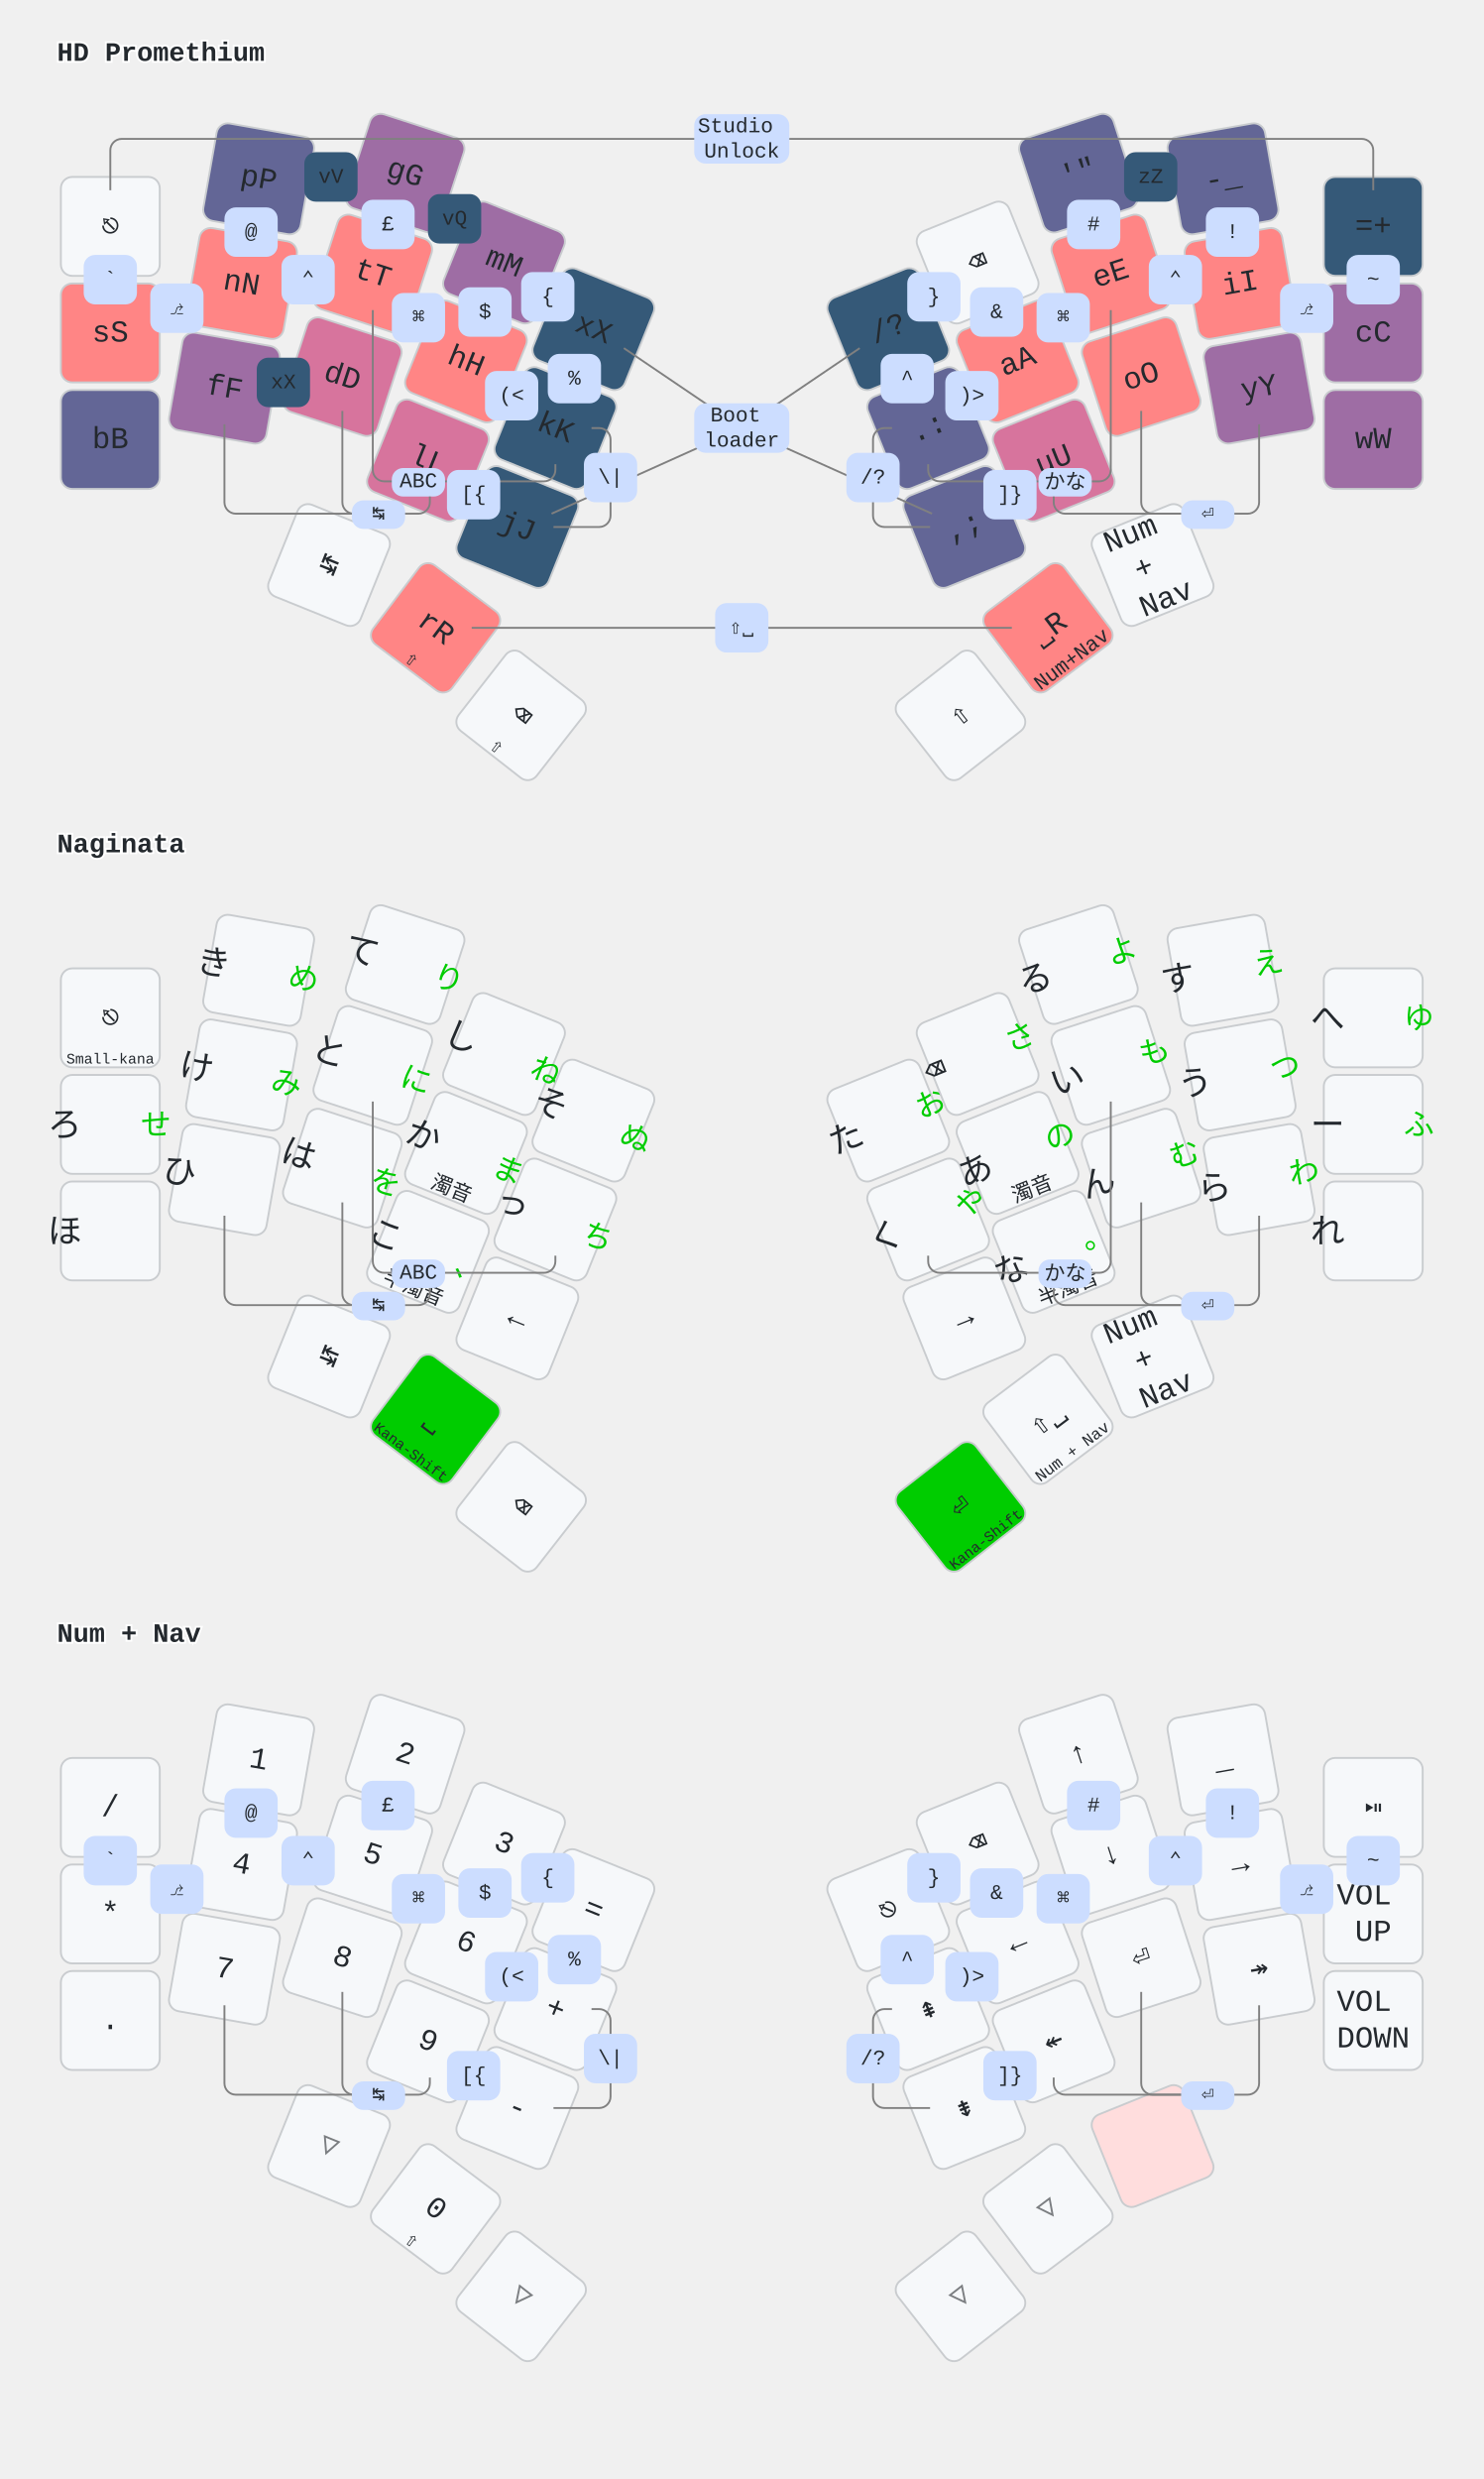
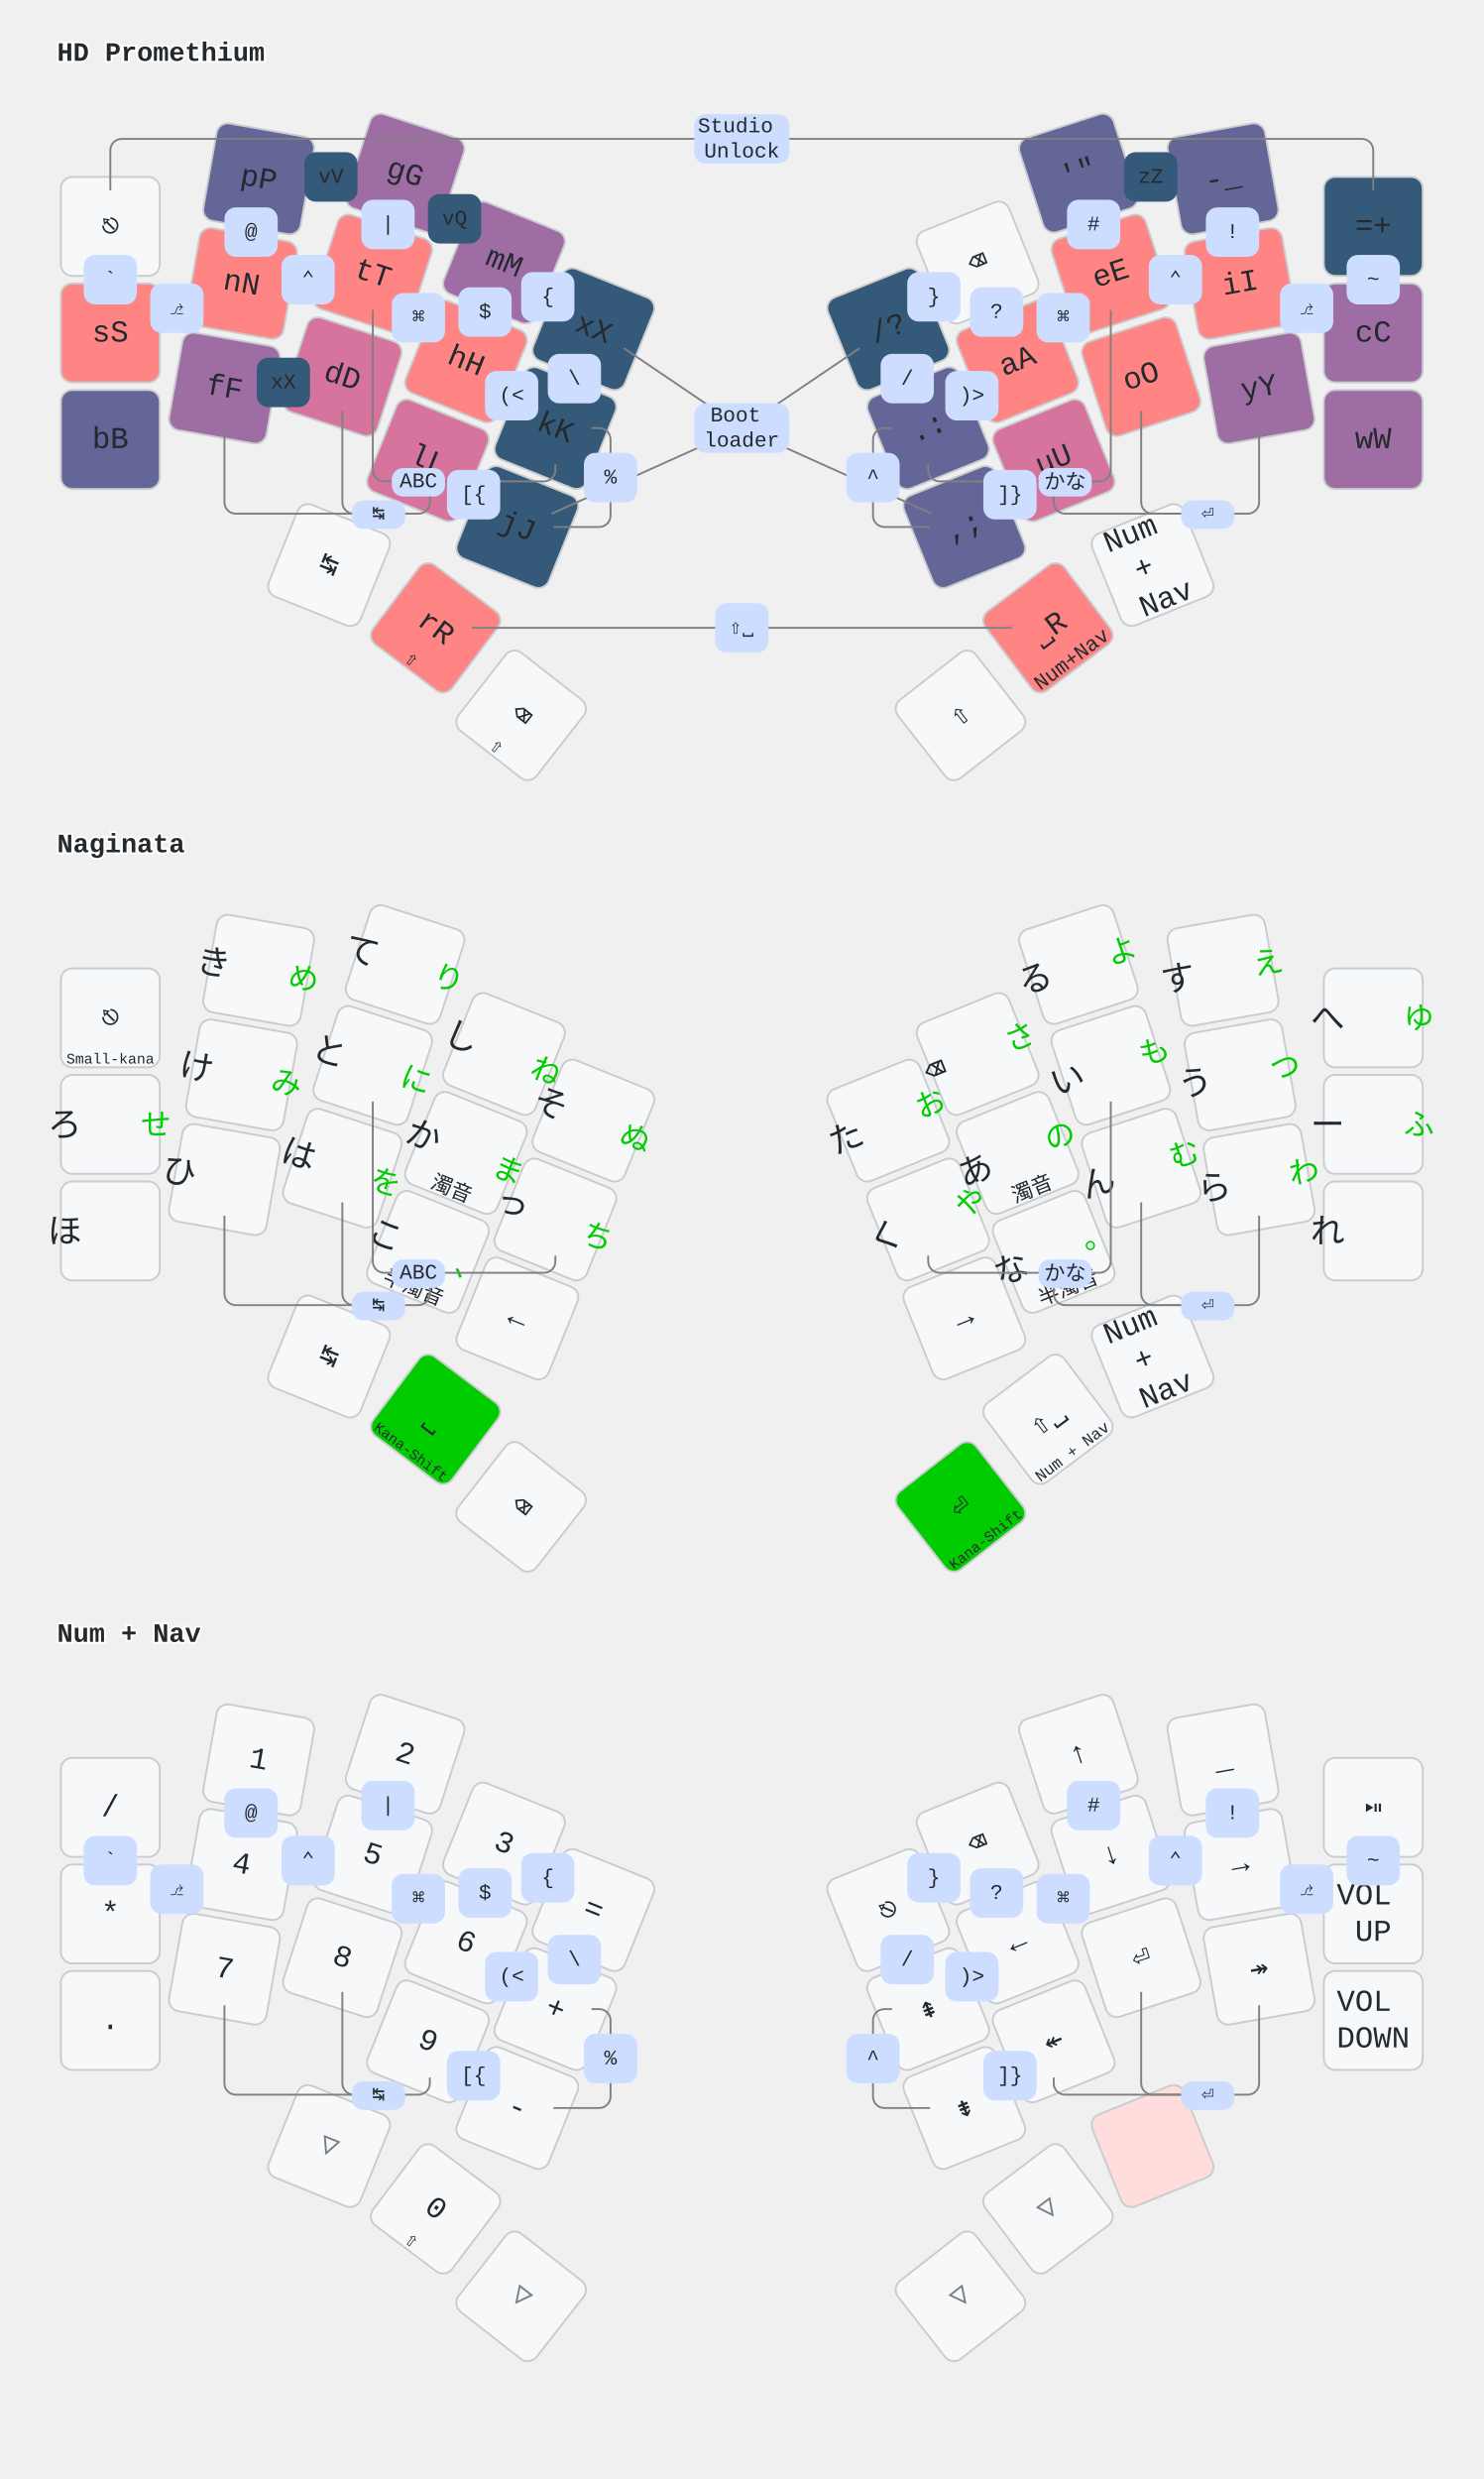
<svg xmlns="http://www.w3.org/2000/svg" width="780" height="1303" viewBox="0 0 780 1303" class="keymap">
  <style>/* inherit to force styles through use tags*/
svg path {
    fill: inherit;
}
/* font and background color specifications */
svg.keymap {
    font-family: SFMono-Regular,Consolas,Liberation Mono,Menlo,monospace;
    font-size: 14px;
    font-kerning: normal;
    text-rendering: optimizeLegibility;
    fill: #24292e;
}

/* default key styling */
rect.key {
    fill: #f6f8fa;
    stroke: #c9cccf;
    stroke-width: 1;
}

/* color accent for combo boxes */
rect.combo {
    fill: #cdf;
}

/* color accent for held keys */
rect.held, rect.combo.held {
    fill: #fdd;
}

/* color accent for ghost (optional) keys */
rect.ghost, rect.combo.ghost {
    stroke-dasharray: 4, 4;
    stroke-width: 2;
}

text {
    text-anchor: middle;
    dominant-baseline: middle;
}

/* styling for layer labels */
text.label {
    font-weight: bold;
    text-anchor: start;
    stroke: white;
    stroke-width: 2;
    paint-order: stroke;
}

text.tap {
    font-size: 16px;
}

/* styling for combo tap, and key hold/shifted label text */
text.combo, text.hold, text.shifted {
    font-size: 11px;
}

text.hold {
    text-anchor: middle;
    dominant-baseline: auto;
}

text.shifted {
    text-anchor: middle;
    dominant-baseline: hanging;
}

/* styling for hold/shifted label text in combo box */
text.combo.hold, text.combo.shifted {
    font-size: 8px;
}

/* lighter symbol for transparent keys */
text.trans {
    fill: #7b7e81;
}

/* styling for combo dendrons */
path.combo {
    stroke-width: 1;
    stroke: gray;
    fill: none;
}

/* Start Tabler Icons Cleanup */
/* cannot use height/width with glyphs */
.icon-tabler &gt; path {
    fill: inherit;
    stroke: inherit;
}
/* hide tabler's default box */
.icon-tabler &gt; path[stroke="none"][fill="none"] {
    visibility: collapse;
}

rect.low {
    fill: #355978;
}
rect.medium-low {
    fill: #636696;
}
rect.medium {
    fill: #9E6DA4;
}
rect.medium-high {
    fill: #D7749D;
}
rect.high {
    fill: #FF8585;
}

/* green styling for Naginata kana-shift */
rect.kshift {
    fill: #00CC00;
}
text.left {
    font-size: 18px;
    translate: 16px 7px;
}
text.right {
    fill: #00CC00;
    font-size: 16px;
    translate: -16px -10px;
}
</style>
  <g transform="translate(30, 0)" class="layer-HD Promethium">
    <text x="0" y="28" class="label" id="HD-Promethium">HD Promethium</text>
    <g transform="translate(0, 56)">
      <g transform="translate(28, 63)" class="key keypos-0">
        <rect rx="6" ry="6" x="-26" y="-26" width="52" height="52" class="key" />
        <text x="0" y="0" class="key tap">⎋</text>
      </g>
      <g transform="translate(106, 38) rotate(10.0)" class="key medium-low keypos-1">
        <rect rx="6" ry="6" x="-26" y="-26" width="52" height="52" class="key medium-low" />
        <text x="0" y="0" class="key medium-low tap">pP</text>
      </g>
      <g transform="translate(183, 35) rotate(18.0)" class="key medium keypos-2">
        <rect rx="6" ry="6" x="-26" y="-26" width="52" height="52" class="key medium" />
        <text x="0" y="0" class="key medium tap">gG</text>
      </g>
      <g transform="translate(235, 82) rotate(22.0)" class="key medium keypos-3">
        <rect rx="6" ry="6" x="-26" y="-26" width="52" height="52" class="key medium" />
        <text x="0" y="0" class="key medium tap">mM</text>
      </g>
      <g transform="translate(282, 117) rotate(22.0)" class="key low keypos-4">
        <rect rx="6" ry="6" x="-26" y="-26" width="52" height="52" class="key low" />
        <text x="0" y="0" class="key low tap">xX</text>
      </g>
      <g transform="translate(437, 117) rotate(-22.0)" class="key low keypos-5">
        <rect rx="6" ry="6" x="-26" y="-26" width="52" height="52" class="key low" />
        <text x="0" y="0" class="key low tap">/?</text>
      </g>
      <g transform="translate(484, 82) rotate(-22.0)" class="key keypos-6">
        <rect rx="6" ry="6" x="-26" y="-26" width="52" height="52" class="key" />
        <text x="0" y="0" class="key tap">⌫</text>
      </g>
      <g transform="translate(537, 35) rotate(-18.0)" class="key medium-low keypos-7">
        <rect rx="6" ry="6" x="-26" y="-26" width="52" height="52" class="key medium-low" />
        <text x="0" y="0" class="key medium-low tap">'"</text>
      </g>
      <g transform="translate(613, 38) rotate(-10.0)" class="key medium-low keypos-8">
        <rect rx="6" ry="6" x="-26" y="-26" width="52" height="52" class="key medium-low" />
        <text x="0" y="0" class="key medium-low tap">-_</text>
      </g>
      <g transform="translate(692, 63)" class="key low keypos-9">
        <rect rx="6" ry="6" x="-26" y="-26" width="52" height="52" class="key low" />
        <text x="0" y="0" class="key low tap">=+</text>
      </g>
      <g transform="translate(28, 119)" class="key high keypos-10">
        <rect rx="6" ry="6" x="-26" y="-26" width="52" height="52" class="key high" />
        <text x="0" y="0" class="key high tap">sS</text>
      </g>
      <g transform="translate(97, 93) rotate(10.0)" class="key high keypos-11">
        <rect rx="6" ry="6" x="-26" y="-26" width="52" height="52" class="key high" />
        <text x="0" y="0" class="key high tap">nN</text>
      </g>
      <g transform="translate(166, 88) rotate(18.0)" class="key high keypos-12">
        <rect rx="6" ry="6" x="-26" y="-26" width="52" height="52" class="key high" />
        <text x="0" y="0" class="key high tap">tT</text>
      </g>
      <g transform="translate(215, 134) rotate(22.0)" class="key high keypos-13">
        <rect rx="6" ry="6" x="-26" y="-26" width="52" height="52" class="key high" />
        <text x="0" y="0" class="key high tap">hH</text>
      </g>
      <g transform="translate(262, 169) rotate(22.0)" class="key low keypos-14">
        <rect rx="6" ry="6" x="-26" y="-26" width="52" height="52" class="key low" />
        <text x="0" y="0" class="key low tap">kK</text>
      </g>
      <g transform="translate(458, 169) rotate(-22.0)" class="key medium-low keypos-15">
        <rect rx="6" ry="6" x="-26" y="-26" width="52" height="52" class="key medium-low" />
        <text x="0" y="0" class="key medium-low tap">.:</text>
      </g>
      <g transform="translate(505, 134) rotate(-22.0)" class="key high keypos-16">
        <rect rx="6" ry="6" x="-26" y="-26" width="52" height="52" class="key high" />
        <text x="0" y="0" class="key high tap">aA</text>
      </g>
      <g transform="translate(554, 88) rotate(-18.0)" class="key high keypos-17">
        <rect rx="6" ry="6" x="-26" y="-26" width="52" height="52" class="key high" />
        <text x="0" y="0" class="key high tap">eE</text>
      </g>
      <g transform="translate(622, 93) rotate(-10.0)" class="key high keypos-18">
        <rect rx="6" ry="6" x="-26" y="-26" width="52" height="52" class="key high" />
        <text x="0" y="0" class="key high tap">iI</text>
      </g>
      <g transform="translate(692, 119)" class="key medium keypos-19">
        <rect rx="6" ry="6" x="-26" y="-26" width="52" height="52" class="key medium" />
        <text x="0" y="0" class="key medium tap">cC</text>
      </g>
      <g transform="translate(28, 175)" class="key medium-low keypos-20">
        <rect rx="6" ry="6" x="-26" y="-26" width="52" height="52" class="key medium-low" />
        <text x="0" y="0" class="key medium-low tap">bB</text>
      </g>
      <g transform="translate(88, 148) rotate(10.0)" class="key medium keypos-21">
        <rect rx="6" ry="6" x="-26" y="-26" width="52" height="52" class="key medium" />
        <text x="0" y="0" class="key medium tap">fF</text>
      </g>
      <g transform="translate(150, 142) rotate(18.0)" class="key medium-high keypos-22">
        <rect rx="6" ry="6" x="-26" y="-26" width="52" height="52" class="key medium-high" />
        <text x="0" y="0" class="key medium-high tap">dD</text>
      </g>
      <g transform="translate(195, 186) rotate(22.0)" class="key medium-high keypos-23">
        <rect rx="6" ry="6" x="-26" y="-26" width="52" height="52" class="key medium-high" />
        <text x="0" y="0" class="key medium-high tap">lL</text>
      </g>
      <g transform="translate(242, 221) rotate(22.0)" class="key low keypos-24">
        <rect rx="6" ry="6" x="-26" y="-26" width="52" height="52" class="key low" />
        <text x="0" y="0" class="key low tap">jJ</text>
      </g>
      <g transform="translate(477, 221) rotate(-22.0)" class="key medium-low keypos-25">
        <rect rx="6" ry="6" x="-26" y="-26" width="52" height="52" class="key medium-low" />
        <text x="0" y="0" class="key medium-low tap">,;</text>
      </g>
      <g transform="translate(524, 186) rotate(-22.0)" class="key medium-high keypos-26">
        <rect rx="6" ry="6" x="-26" y="-26" width="52" height="52" class="key medium-high" />
        <text x="0" y="0" class="key medium-high tap">uU</text>
      </g>
      <g transform="translate(570, 142) rotate(-18.0)" class="key high keypos-27">
        <rect rx="6" ry="6" x="-26" y="-26" width="52" height="52" class="key high" />
        <text x="0" y="0" class="key high tap">oO</text>
      </g>
      <g transform="translate(632, 148) rotate(-10.0)" class="key medium keypos-28">
        <rect rx="6" ry="6" x="-26" y="-26" width="52" height="52" class="key medium" />
        <text x="0" y="0" class="key medium tap">yY</text>
      </g>
      <g transform="translate(692, 175)" class="key medium keypos-29">
        <rect rx="6" ry="6" x="-26" y="-26" width="52" height="52" class="key medium" />
        <text x="0" y="0" class="key medium tap">wW</text>
      </g>
      <g transform="translate(143, 241) rotate(22.0)" class="key keypos-30">
        <rect rx="6" ry="6" x="-26" y="-26" width="52" height="52" class="key" />
        <text x="0" y="0" class="key tap">↹</text>
      </g>
      <g transform="translate(199, 274) rotate(37.0)" class="key high keypos-31">
        <rect rx="6" ry="6" x="-26" y="-26" width="52" height="52" class="key high" />
        <text x="0" y="0" class="key high tap">rR</text>
        <text x="0" y="24" class="key high hold">⇧</text>
      </g>
      <g transform="translate(244, 320) rotate(38.0)" class="key keypos-32">
        <rect rx="6" ry="6" x="-26" y="-26" width="52" height="52" class="key" />
        <text x="0" y="0" class="key tap">⌫</text>
        <text x="0" y="24" class="key hold">⇧</text>
      </g>
      <g transform="translate(475, 320) rotate(-38.0)" class="key keypos-33">
        <rect rx="6" ry="6" x="-26" y="-26" width="52" height="52" class="key" />
        <text x="0" y="0" class="key tap">⇧</text>
      </g>
      <g transform="translate(521, 274) rotate(-37.0)" class="key high keypos-34">
        <rect rx="6" ry="6" x="-26" y="-26" width="52" height="52" class="key high" />
        <text x="0" y="0" class="key high tap">⎵R</text>
        <text x="0" y="24" class="key high hold">Num+Nav</text>
      </g>
      <g transform="translate(576, 241) rotate(-22.0)" class="key keypos-35">
        <rect rx="6" ry="6" x="-26" y="-26" width="52" height="52" class="key" />
        <a href="#Num--Nav">
          <text x="0" y="0" class="key tap layer-activator">
            <tspan x="0" dy="-1.2em">Num</tspan>
            <tspan x="0" dy="1.2em">+</tspan>
            <tspan x="0" dy="1.2em">Nav</tspan>
          </text>
        </a>
      </g>
      <g class="combo combopos-0">
        <path d="M360,17 h-326 a6.0,6.0 0 0 0 -6.0,6.0 v21" class="combo" />
        <path d="M360,17 h326 a6.0,6.0 0 0 1 6.0,6.0 v21" class="combo" />
        <rect rx="6" ry="6" x="335" y="4" width="50" height="26" class="combo" />
        <text x="360" y="17" class="combo tap">
          <tspan x="360" dy="-0.6em">Studio</tspan>
          <tspan x="360" dy="1.2em">Unlock</tspan>
        </text>
      </g>
      <g class="combo combopos-1">
        <path d="M360,169 l-62,-42" class="combo" />
        <path d="M360,169 l62,-42" class="combo" />
        <path d="M360,169 l-100,45" class="combo" />
        <path d="M360,169 l100,45" class="combo" />
        <rect rx="6" ry="6" x="335" y="156" width="50" height="26" class="combo" />
        <text x="360" y="169" class="combo tap">
          <tspan x="360" dy="-0.6em">Boot</tspan>
          <tspan x="360" dy="1.2em">loader</tspan>
        </text>
      </g>
      <g class="combo combopos-2">
        <path d="M530,197 h-66 a6.0,6.0 0 0 1 -6.0,-6.0 v-3" class="combo" />
        <path d="M530,197 h18 a6.0,6.0 0 0 0 6.0,-6.0 v-84" class="combo" />
        <rect rx="6" ry="6" x="516" y="190" width="28" height="15" class="combo" />
        <text x="530" y="197" class="combo tap">かな</text>
      </g>
      <g class="combo combopos-3">
        <path d="M190,197 h66 a6.0,6.0 0 0 0 6.0,-6.0 v-3" class="combo" />
        <path d="M190,197 h-18 a6.0,6.0 0 0 1 -6.0,-6.0 v-84" class="combo" />
        <rect rx="6" ry="6" x="176" y="190" width="28" height="15" class="combo" />
        <text x="190" y="197" class="combo tap">ABC</text>
      </g>
      <g class="combo combopos-4">
        <path d="M169,214 h21 a6.0,6.0 0 0 0 6.0,-6.0 v-3" class="combo" />
        <path d="M169,214 h-13 a6.0,6.0 0 0 1 -6.0,-6.0 v-48" class="combo" />
        <path d="M169,214 h-75 a6.0,6.0 0 0 1 -6.0,-6.0 v-41" class="combo" />
        <rect rx="6" ry="6" x="155" y="207" width="28" height="15" class="combo" />
        <text x="169" y="214" class="combo tap">↹</text>
      </g>
      <g class="combo combopos-5">
        <path d="M605,214 h-75 a6.0,6.0 0 0 1 -6.0,-6.0 v-3" class="combo" />
        <path d="M605,214 h-29 a6.0,6.0 0 0 1 -6.0,-6.0 v-48" class="combo" />
        <path d="M605,214 h21 a6.0,6.0 0 0 0 6.0,-6.0 v-41" class="combo" />
        <rect rx="6" ry="6" x="591" y="207" width="28" height="15" class="combo" />
        <text x="605" y="214" class="combo tap">⏎</text>
      </g>
      <g class="combo combopos-6">
        <rect rx="6" ry="6" x="49" y="93" width="28" height="26" class="combo" />
        <text x="63" y="106" class="combo tap">⎇</text>
      </g>
      <g class="combo combopos-7">
        <rect rx="6" ry="6" x="118" y="78" width="28" height="26" class="combo" />
        <text x="132" y="91" class="combo tap">⌃</text>
      </g>
      <g class="combo combopos-8">
        <rect rx="6" ry="6" x="176" y="98" width="28" height="26" class="combo" />
        <text x="190" y="111" class="combo tap">⌘</text>
      </g>
      <g class="combo combopos-9">
        <rect rx="6" ry="6" x="643" y="93" width="28" height="26" class="combo" />
        <text x="657" y="106" class="combo tap">⎇</text>
      </g>
      <g class="combo combopos-10">
        <rect rx="6" ry="6" x="574" y="78" width="28" height="26" class="combo" />
        <text x="588" y="91" class="combo tap">⌃</text>
      </g>
      <g class="combo combopos-11">
        <rect rx="6" ry="6" x="515" y="98" width="28" height="26" class="combo" />
        <text x="529" y="111" class="combo tap">⌘</text>
      </g>
      <g class="combo low combopos-12">
        <rect rx="6" ry="6" x="195" y="46" width="28" height="26" class="combo low" />
        <text x="209" y="59" class="combo low tap">vQ</text>
      </g>
      <g class="combo low combopos-13">
        <rect rx="6" ry="6" x="561" y="24" width="28" height="26" class="combo low" />
        <text x="575" y="37" class="combo low tap">zZ</text>
      </g>
      <g class="combo low combopos-14">
        <rect rx="6" ry="6" x="130" y="24" width="28" height="26" class="combo low" />
        <text x="144" y="37" class="combo low tap">vV</text>
      </g>
      <g class="combo low combopos-15">
        <rect rx="6" ry="6" x="105" y="132" width="28" height="26" class="combo low" />
        <text x="119" y="145" class="combo low tap">xX</text>
      </g>
      <g class="combo combopos-16">
        <path d="M360,274 l-142,0" class="combo" />
        <path d="M360,274 l142,0" class="combo" />
        <rect rx="6" ry="6" x="346" y="261" width="28" height="26" class="combo" />
        <text x="360" y="274" class="combo tap">⇧⎵</text>
      </g>
      <g class="combo combopos-17">
        <rect rx="6" ry="6" x="14" y="78" width="28" height="26" class="combo" />
        <text x="28" y="91" class="combo tap">`</text>
      </g>
      <g class="combo combopos-18">
        <rect rx="6" ry="6" x="88" y="53" width="28" height="26" class="combo" />
        <text x="102" y="66" class="combo tap">@</text>
      </g>
      <g class="combo combopos-19">
        <rect rx="6" ry="6" x="160" y="49" width="28" height="26" class="combo" />
-         <text x="174" y="62" class="combo tap">£</text>
+         <text x="174" y="62" class="combo tap">|</text>
      </g>
      <g class="combo combopos-20">
        <rect rx="6" ry="6" x="211" y="95" width="28" height="26" class="combo" />
        <text x="225" y="108" class="combo tap">$</text>
      </g>
      <g class="combo combopos-21">
        <rect rx="6" ry="6" x="258" y="130" width="28" height="26" class="combo" />
-         <text x="272" y="143" class="combo tap">%</text>
+         <text x="272" y="143" class="combo tap">\</text>
      </g>
      <g class="combo combopos-22">
        <path d="M291,195 v-20 a6.0,6.0 0 0 0 -6.0,-6.0 h-4" class="combo" />
        <path d="M291,195 v20 a6.0,6.0 0 0 1 -6.0,6.0 h-24" class="combo" />
        <rect rx="6" ry="6" x="277" y="182" width="28" height="26" class="combo" />
-         <text x="291" y="195" class="combo tap">\|</text>
+         <text x="291" y="195" class="combo tap">%</text>
      </g>
      <g class="combo combopos-23">
        <path d="M429,195 v-20 a6.0,6.0 0 0 1 6.0,-6.0 h4" class="combo" />
        <path d="M429,195 v20 a6.0,6.0 0 0 0 6.0,6.0 h24" class="combo" />
        <rect rx="6" ry="6" x="415" y="182" width="28" height="26" class="combo" />
-         <text x="429" y="195" class="combo tap">/?</text>
+         <text x="429" y="195" class="combo tap">^</text>
      </g>
      <g class="combo combopos-24">
        <rect rx="6" ry="6" x="433" y="130" width="28" height="26" class="combo" />
-         <text x="447" y="143" class="combo tap">^</text>
+         <text x="447" y="143" class="combo tap">/</text>
      </g>
      <g class="combo combopos-25">
        <rect rx="6" ry="6" x="480" y="95" width="28" height="26" class="combo" />
-         <text x="494" y="108" class="combo tap">&amp;</text>
+         <text x="494" y="108" class="combo tap">?</text>
      </g>
      <g class="combo combopos-26">
        <rect rx="6" ry="6" x="531" y="49" width="28" height="26" class="combo" />
        <text x="545" y="62" class="combo tap">#</text>
      </g>
      <g class="combo combopos-27">
        <rect rx="6" ry="6" x="604" y="53" width="28" height="26" class="combo" />
        <text x="618" y="66" class="combo tap">!</text>
      </g>
      <g class="combo combopos-28">
        <rect rx="6" ry="6" x="678" y="78" width="28" height="26" class="combo" />
        <text x="692" y="91" class="combo tap">~</text>
      </g>
      <g class="combo combopos-29">
        <rect rx="6" ry="6" x="244" y="87" width="28" height="26" class="combo" />
        <text x="258" y="100" class="combo tap">{</text>
      </g>
      <g class="combo combopos-30">
        <rect rx="6" ry="6" x="447" y="87" width="28" height="26" class="combo" />
        <text x="461" y="100" class="combo tap">}</text>
      </g>
      <g class="combo combopos-31">
        <rect rx="6" ry="6" x="225" y="139" width="28" height="26" class="combo" />
        <text x="239" y="152" class="combo tap">(&lt;</text>
      </g>
      <g class="combo combopos-32">
        <rect rx="6" ry="6" x="467" y="139" width="28" height="26" class="combo" />
        <text x="481" y="152" class="combo tap">)&gt;</text>
      </g>
      <g class="combo combopos-33">
        <rect rx="6" ry="6" x="205" y="191" width="28" height="26" class="combo" />
        <text x="219" y="204" class="combo tap">[{</text>
      </g>
      <g class="combo combopos-34">
        <rect rx="6" ry="6" x="487" y="191" width="28" height="26" class="combo" />
        <text x="501" y="204" class="combo tap">]}</text>
      </g>
    </g>
  </g>
  <g transform="translate(30, 416)" class="layer-Naginata">
    <text x="0" y="28" class="label" id="Naginata">Naginata</text>
    <g transform="translate(0, 56)">
      <g transform="translate(28, 63)" class="key keypos-0">
        <rect rx="6" ry="6" x="-26" y="-26" width="52" height="52" class="key" />
        <text x="0" y="0" class="key tap">⎋</text>
        <text x="0" y="24" class="key hold">
          <tspan style="font-size: 70%">Small-kana</tspan>
        </text>
      </g>
      <g transform="translate(106, 38) rotate(10.0)" class="key keypos-1">
        <rect rx="6" ry="6" x="-26" y="-26" width="52" height="52" class="key" />
        <text x="-24" y="0" class="key left">き</text>
        <text x="24" y="0" class="key right">め</text>
      </g>
      <g transform="translate(183, 35) rotate(18.0)" class="key keypos-2">
        <rect rx="6" ry="6" x="-26" y="-26" width="52" height="52" class="key" />
        <text x="-24" y="0" class="key left">て</text>
        <text x="24" y="0" class="key right">り</text>
      </g>
      <g transform="translate(235, 82) rotate(22.0)" class="key keypos-3">
        <rect rx="6" ry="6" x="-26" y="-26" width="52" height="52" class="key" />
        <text x="-24" y="0" class="key left">し</text>
        <text x="24" y="0" class="key right">ね</text>
      </g>
      <g transform="translate(282, 117) rotate(22.0)" class="key keypos-4">
        <rect rx="6" ry="6" x="-26" y="-26" width="52" height="52" class="key" />
        <text x="-24" y="0" class="key left">そ</text>
        <text x="24" y="0" class="key right">ぬ</text>
      </g>
      <g transform="translate(437, 117) rotate(-22.0)" class="key keypos-5">
        <rect rx="6" ry="6" x="-26" y="-26" width="52" height="52" class="key" />
        <text x="-24" y="0" class="key left">た</text>
        <text x="24" y="0" class="key right">お</text>
      </g>
      <g transform="translate(484, 82) rotate(-22.0)" class="key keypos-6">
        <rect rx="6" ry="6" x="-26" y="-26" width="52" height="52" class="key" />
        <text x="-24" y="0" class="key left">⌫</text>
        <text x="24" y="0" class="key right">さ</text>
      </g>
      <g transform="translate(537, 35) rotate(-18.0)" class="key keypos-7">
        <rect rx="6" ry="6" x="-26" y="-26" width="52" height="52" class="key" />
        <text x="-24" y="0" class="key left">る</text>
        <text x="24" y="0" class="key right">よ</text>
      </g>
      <g transform="translate(613, 38) rotate(-10.0)" class="key keypos-8">
        <rect rx="6" ry="6" x="-26" y="-26" width="52" height="52" class="key" />
        <text x="-24" y="0" class="key left">す</text>
        <text x="24" y="0" class="key right">え</text>
      </g>
      <g transform="translate(692, 63)" class="key keypos-9">
        <rect rx="6" ry="6" x="-26" y="-26" width="52" height="52" class="key" />
        <text x="-24" y="0" class="key left">へ</text>
        <text x="24" y="0" class="key right">ゆ</text>
      </g>
      <g transform="translate(28, 119)" class="key keypos-10">
        <rect rx="6" ry="6" x="-26" y="-26" width="52" height="52" class="key" />
        <text x="-24" y="0" class="key left">ろ</text>
        <text x="24" y="0" class="key right">せ</text>
      </g>
      <g transform="translate(97, 93) rotate(10.0)" class="key keypos-11">
        <rect rx="6" ry="6" x="-26" y="-26" width="52" height="52" class="key" />
        <text x="-24" y="0" class="key left">け</text>
        <text x="24" y="0" class="key right">み</text>
      </g>
      <g transform="translate(166, 88) rotate(18.0)" class="key keypos-12">
        <rect rx="6" ry="6" x="-26" y="-26" width="52" height="52" class="key" />
        <text x="-24" y="0" class="key left">と</text>
        <text x="24" y="0" class="key right">に</text>
      </g>
      <g transform="translate(215, 134) rotate(22.0)" class="key keypos-13">
        <rect rx="6" ry="6" x="-26" y="-26" width="52" height="52" class="key" />
        <text x="0" y="24" class="key hold">濁音</text>
        <text x="-24" y="0" class="key left">か</text>
        <text x="24" y="0" class="key right">ま</text>
      </g>
      <g transform="translate(262, 169) rotate(22.0)" class="key keypos-14">
        <rect rx="6" ry="6" x="-26" y="-26" width="52" height="52" class="key" />
        <text x="-24" y="0" class="key left">っ</text>
        <text x="24" y="0" class="key right">ち</text>
      </g>
      <g transform="translate(458, 169) rotate(-22.0)" class="key keypos-15">
        <rect rx="6" ry="6" x="-26" y="-26" width="52" height="52" class="key" />
        <text x="-24" y="0" class="key left">く</text>
        <text x="24" y="0" class="key right">や</text>
      </g>
      <g transform="translate(505, 134) rotate(-22.0)" class="key keypos-16">
        <rect rx="6" ry="6" x="-26" y="-26" width="52" height="52" class="key" />
        <text x="0" y="24" class="key hold">濁音</text>
        <text x="-24" y="0" class="key left">あ</text>
        <text x="24" y="0" class="key right">の</text>
      </g>
      <g transform="translate(554, 88) rotate(-18.0)" class="key keypos-17">
        <rect rx="6" ry="6" x="-26" y="-26" width="52" height="52" class="key" />
        <text x="-24" y="0" class="key left">い</text>
        <text x="24" y="0" class="key right">も</text>
      </g>
      <g transform="translate(622, 93) rotate(-10.0)" class="key keypos-18">
        <rect rx="6" ry="6" x="-26" y="-26" width="52" height="52" class="key" />
        <text x="-24" y="0" class="key left">う</text>
        <text x="24" y="0" class="key right">つ</text>
      </g>
      <g transform="translate(692, 119)" class="key keypos-19">
        <rect rx="6" ry="6" x="-26" y="-26" width="52" height="52" class="key" />
        <text x="-24" y="0" class="key left">ー</text>
        <text x="24" y="0" class="key right">ふ</text>
      </g>
      <g transform="translate(28, 175)" class="key keypos-20">
        <rect rx="6" ry="6" x="-26" y="-26" width="52" height="52" class="key" />
        <text x="-24" y="0" class="key left">ほ</text>
      </g>
      <g transform="translate(88, 148) rotate(10.0)" class="key keypos-21">
        <rect rx="6" ry="6" x="-26" y="-26" width="52" height="52" class="key" />
        <text x="-24" y="0" class="key left">ひ</text>
      </g>
      <g transform="translate(150, 142) rotate(18.0)" class="key keypos-22">
        <rect rx="6" ry="6" x="-26" y="-26" width="52" height="52" class="key" />
        <text x="-24" y="0" class="key left">は</text>
        <text x="24" y="0" class="key right">を</text>
      </g>
      <g transform="translate(195, 186) rotate(22.0)" class="key keypos-23">
        <rect rx="6" ry="6" x="-26" y="-26" width="52" height="52" class="key" />
        <text x="0" y="24" class="key hold">半濁音</text>
        <text x="-24" y="0" class="key left">こ</text>
        <text x="24" y="0" class="key right">、</text>
      </g>
      <g transform="translate(242, 221) rotate(22.0)" class="key keypos-24">
        <rect rx="6" ry="6" x="-26" y="-26" width="52" height="52" class="key" />
        <text x="0" y="0" class="key tap">←</text>
      </g>
      <g transform="translate(477, 221) rotate(-22.0)" class="key keypos-25">
        <rect rx="6" ry="6" x="-26" y="-26" width="52" height="52" class="key" />
        <text x="0" y="0" class="key tap">→</text>
      </g>
      <g transform="translate(524, 186) rotate(-22.0)" class="key keypos-26">
        <rect rx="6" ry="6" x="-26" y="-26" width="52" height="52" class="key" />
        <text x="0" y="24" class="key hold">半濁音</text>
        <text x="-24" y="0" class="key left">な</text>
        <text x="24" y="0" class="key right">。</text>
      </g>
      <g transform="translate(570, 142) rotate(-18.0)" class="key keypos-27">
        <rect rx="6" ry="6" x="-26" y="-26" width="52" height="52" class="key" />
        <text x="-24" y="0" class="key left">ん</text>
        <text x="24" y="0" class="key right">む</text>
      </g>
      <g transform="translate(632, 148) rotate(-10.0)" class="key keypos-28">
        <rect rx="6" ry="6" x="-26" y="-26" width="52" height="52" class="key" />
        <text x="-24" y="0" class="key left">ら</text>
        <text x="24" y="0" class="key right">わ</text>
      </g>
      <g transform="translate(692, 175)" class="key keypos-29">
        <rect rx="6" ry="6" x="-26" y="-26" width="52" height="52" class="key" />
        <text x="-24" y="0" class="key left">れ</text>
      </g>
      <g transform="translate(143, 241) rotate(22.0)" class="key keypos-30">
        <rect rx="6" ry="6" x="-26" y="-26" width="52" height="52" class="key" />
        <text x="0" y="0" class="key tap">↹</text>
      </g>
      <g transform="translate(199, 274) rotate(37.0)" class="key kshift keypos-31">
        <rect rx="6" ry="6" x="-26" y="-26" width="52" height="52" class="key kshift" />
        <text x="0" y="0" class="key kshift tap">⎵</text>
        <text x="0" y="24" class="key kshift hold">
          <tspan style="font-size: 70%">Kana-Shift</tspan>
        </text>
      </g>
      <g transform="translate(244, 320) rotate(38.0)" class="key keypos-32">
        <rect rx="6" ry="6" x="-26" y="-26" width="52" height="52" class="key" />
        <text x="0" y="0" class="key tap">⌫</text>
      </g>
      <g transform="translate(475, 320) rotate(-38.0)" class="key kshift keypos-33">
        <rect rx="6" ry="6" x="-26" y="-26" width="52" height="52" class="key kshift" />
        <text x="0" y="0" class="key kshift tap">⏎</text>
        <text x="0" y="24" class="key kshift hold">
          <tspan style="font-size: 70%">Kana-Shift</tspan>
        </text>
      </g>
      <g transform="translate(521, 274) rotate(-37.0)" class="key keypos-34">
        <rect rx="6" ry="6" x="-26" y="-26" width="52" height="52" class="key" />
        <text x="0" y="0" class="key tap">⇧⎵</text>
        <a href="#Num--Nav">
          <text x="0" y="24" class="key hold layer-activator">
            <tspan style="font-size: 78%">Num + Nav</tspan>
          </text>
        </a>
      </g>
      <g transform="translate(576, 241) rotate(-22.0)" class="key keypos-35">
        <rect rx="6" ry="6" x="-26" y="-26" width="52" height="52" class="key" />
        <a href="#Num--Nav">
          <text x="0" y="0" class="key tap layer-activator">
            <tspan x="0" dy="-1.2em">Num</tspan>
            <tspan x="0" dy="1.2em">+</tspan>
            <tspan x="0" dy="1.2em">Nav</tspan>
          </text>
        </a>
      </g>
      <g class="combo combopos-0">
        <path d="M530,197 h-66 a6.0,6.0 0 0 1 -6.0,-6.0 v-3" class="combo" />
        <path d="M530,197 h18 a6.0,6.0 0 0 0 6.0,-6.0 v-84" class="combo" />
        <rect rx="6" ry="6" x="516" y="190" width="28" height="15" class="combo" />
        <text x="530" y="197" class="combo tap">かな</text>
      </g>
      <g class="combo combopos-1">
        <path d="M190,197 h66 a6.0,6.0 0 0 0 6.0,-6.0 v-3" class="combo" />
        <path d="M190,197 h-18 a6.0,6.0 0 0 1 -6.0,-6.0 v-84" class="combo" />
        <rect rx="6" ry="6" x="176" y="190" width="28" height="15" class="combo" />
        <text x="190" y="197" class="combo tap">ABC</text>
      </g>
      <g class="combo combopos-2">
        <path d="M169,214 h21 a6.0,6.0 0 0 0 6.0,-6.0 v-3" class="combo" />
        <path d="M169,214 h-13 a6.0,6.0 0 0 1 -6.0,-6.0 v-48" class="combo" />
        <path d="M169,214 h-75 a6.0,6.0 0 0 1 -6.0,-6.0 v-41" class="combo" />
        <rect rx="6" ry="6" x="155" y="207" width="28" height="15" class="combo" />
        <text x="169" y="214" class="combo tap">↹</text>
      </g>
      <g class="combo combopos-3">
        <path d="M605,214 h-75 a6.0,6.0 0 0 1 -6.0,-6.0 v-3" class="combo" />
        <path d="M605,214 h-29 a6.0,6.0 0 0 1 -6.0,-6.0 v-48" class="combo" />
        <path d="M605,214 h21 a6.0,6.0 0 0 0 6.0,-6.0 v-41" class="combo" />
        <rect rx="6" ry="6" x="591" y="207" width="28" height="15" class="combo" />
        <text x="605" y="214" class="combo tap">⏎</text>
      </g>
    </g>
  </g>
  <g transform="translate(30, 831)" class="layer-Num + Nav">
    <text x="0" y="28" class="label" id="Num--Nav">Num + Nav</text>
    <g transform="translate(0, 56)">
      <g transform="translate(28, 63)" class="key keypos-0">
        <rect rx="6" ry="6" x="-26" y="-26" width="52" height="52" class="key" />
        <text x="0" y="0" class="key tap">/</text>
      </g>
      <g transform="translate(106, 38) rotate(10.0)" class="key keypos-1">
        <rect rx="6" ry="6" x="-26" y="-26" width="52" height="52" class="key" />
        <text x="0" y="0" class="key tap">1</text>
      </g>
      <g transform="translate(183, 35) rotate(18.0)" class="key keypos-2">
        <rect rx="6" ry="6" x="-26" y="-26" width="52" height="52" class="key" />
        <text x="0" y="0" class="key tap">2</text>
      </g>
      <g transform="translate(235, 82) rotate(22.0)" class="key keypos-3">
        <rect rx="6" ry="6" x="-26" y="-26" width="52" height="52" class="key" />
        <text x="0" y="0" class="key tap">3</text>
      </g>
      <g transform="translate(282, 117) rotate(22.0)" class="key keypos-4">
        <rect rx="6" ry="6" x="-26" y="-26" width="52" height="52" class="key" />
        <text x="0" y="0" class="key tap">=</text>
      </g>
      <g transform="translate(437, 117) rotate(-22.0)" class="key keypos-5">
        <rect rx="6" ry="6" x="-26" y="-26" width="52" height="52" class="key" />
        <text x="0" y="0" class="key tap">⎋</text>
      </g>
      <g transform="translate(484, 82) rotate(-22.0)" class="key keypos-6">
        <rect rx="6" ry="6" x="-26" y="-26" width="52" height="52" class="key" />
        <text x="0" y="0" class="key tap">⌫</text>
      </g>
      <g transform="translate(537, 35) rotate(-18.0)" class="key keypos-7">
        <rect rx="6" ry="6" x="-26" y="-26" width="52" height="52" class="key" />
        <text x="0" y="0" class="key tap">↑</text>
      </g>
      <g transform="translate(613, 38) rotate(-10.0)" class="key keypos-8">
        <rect rx="6" ry="6" x="-26" y="-26" width="52" height="52" class="key" />
        <text x="0" y="0" class="key tap">_</text>
      </g>
      <g transform="translate(692, 63)" class="key keypos-9">
        <rect rx="6" ry="6" x="-26" y="-26" width="52" height="52" class="key" />
        <text x="0" y="0" class="key tap">⏯</text>
      </g>
      <g transform="translate(28, 119)" class="key keypos-10">
        <rect rx="6" ry="6" x="-26" y="-26" width="52" height="52" class="key" />
        <text x="0" y="0" class="key tap">*</text>
      </g>
      <g transform="translate(97, 93) rotate(10.0)" class="key keypos-11">
        <rect rx="6" ry="6" x="-26" y="-26" width="52" height="52" class="key" />
        <text x="0" y="0" class="key tap">4</text>
      </g>
      <g transform="translate(166, 88) rotate(18.0)" class="key keypos-12">
        <rect rx="6" ry="6" x="-26" y="-26" width="52" height="52" class="key" />
        <text x="0" y="0" class="key tap">5</text>
      </g>
      <g transform="translate(215, 134) rotate(22.0)" class="key keypos-13">
        <rect rx="6" ry="6" x="-26" y="-26" width="52" height="52" class="key" />
        <text x="0" y="0" class="key tap">6</text>
      </g>
      <g transform="translate(262, 169) rotate(22.0)" class="key keypos-14">
        <rect rx="6" ry="6" x="-26" y="-26" width="52" height="52" class="key" />
        <text x="0" y="0" class="key tap">+</text>
      </g>
      <g transform="translate(458, 169) rotate(-22.0)" class="key keypos-15">
        <rect rx="6" ry="6" x="-26" y="-26" width="52" height="52" class="key" />
        <text x="0" y="0" class="key tap">⇞</text>
      </g>
      <g transform="translate(505, 134) rotate(-22.0)" class="key keypos-16">
        <rect rx="6" ry="6" x="-26" y="-26" width="52" height="52" class="key" />
        <text x="0" y="0" class="key tap">←</text>
      </g>
      <g transform="translate(554, 88) rotate(-18.0)" class="key keypos-17">
        <rect rx="6" ry="6" x="-26" y="-26" width="52" height="52" class="key" />
        <text x="0" y="0" class="key tap">↓</text>
      </g>
      <g transform="translate(622, 93) rotate(-10.0)" class="key keypos-18">
        <rect rx="6" ry="6" x="-26" y="-26" width="52" height="52" class="key" />
        <text x="0" y="0" class="key tap">→</text>
      </g>
      <g transform="translate(692, 119)" class="key keypos-19">
        <rect rx="6" ry="6" x="-26" y="-26" width="52" height="52" class="key" />
        <text x="0" y="0" class="key tap">
          <tspan x="0" dy="-0.6em">VOL</tspan>
          <tspan x="0" dy="1.2em">UP</tspan>
        </text>
      </g>
      <g transform="translate(28, 175)" class="key keypos-20">
        <rect rx="6" ry="6" x="-26" y="-26" width="52" height="52" class="key" />
        <text x="0" y="0" class="key tap">.</text>
      </g>
      <g transform="translate(88, 148) rotate(10.0)" class="key keypos-21">
        <rect rx="6" ry="6" x="-26" y="-26" width="52" height="52" class="key" />
        <text x="0" y="0" class="key tap">7</text>
      </g>
      <g transform="translate(150, 142) rotate(18.0)" class="key keypos-22">
        <rect rx="6" ry="6" x="-26" y="-26" width="52" height="52" class="key" />
        <text x="0" y="0" class="key tap">8</text>
      </g>
      <g transform="translate(195, 186) rotate(22.0)" class="key keypos-23">
        <rect rx="6" ry="6" x="-26" y="-26" width="52" height="52" class="key" />
        <text x="0" y="0" class="key tap">9</text>
      </g>
      <g transform="translate(242, 221) rotate(22.0)" class="key keypos-24">
        <rect rx="6" ry="6" x="-26" y="-26" width="52" height="52" class="key" />
        <text x="0" y="0" class="key tap">-</text>
      </g>
      <g transform="translate(477, 221) rotate(-22.0)" class="key keypos-25">
        <rect rx="6" ry="6" x="-26" y="-26" width="52" height="52" class="key" />
        <text x="0" y="0" class="key tap">⇟</text>
      </g>
      <g transform="translate(524, 186) rotate(-22.0)" class="key keypos-26">
        <rect rx="6" ry="6" x="-26" y="-26" width="52" height="52" class="key" />
        <text x="0" y="0" class="key tap">↞</text>
      </g>
      <g transform="translate(570, 142) rotate(-18.0)" class="key keypos-27">
        <rect rx="6" ry="6" x="-26" y="-26" width="52" height="52" class="key" />
        <text x="0" y="0" class="key tap">⏎</text>
      </g>
      <g transform="translate(632, 148) rotate(-10.0)" class="key keypos-28">
        <rect rx="6" ry="6" x="-26" y="-26" width="52" height="52" class="key" />
        <text x="0" y="0" class="key tap">↠</text>
      </g>
      <g transform="translate(692, 175)" class="key keypos-29">
        <rect rx="6" ry="6" x="-26" y="-26" width="52" height="52" class="key" />
        <text x="0" y="0" class="key tap">
          <tspan x="0" dy="-0.6em">VOL</tspan>
          <tspan x="0" dy="1.2em">DOWN</tspan>
        </text>
      </g>
      <g transform="translate(143, 241) rotate(22.0)" class="key trans keypos-30">
        <rect rx="6" ry="6" x="-26" y="-26" width="52" height="52" class="key trans" />
        <text x="0" y="0" class="key trans tap">▽</text>
      </g>
      <g transform="translate(199, 274) rotate(37.0)" class="key keypos-31">
        <rect rx="6" ry="6" x="-26" y="-26" width="52" height="52" class="key" />
        <text x="0" y="0" class="key tap">0</text>
        <text x="0" y="24" class="key hold">⇧</text>
      </g>
      <g transform="translate(244, 320) rotate(38.0)" class="key trans keypos-32">
        <rect rx="6" ry="6" x="-26" y="-26" width="52" height="52" class="key trans" />
        <text x="0" y="0" class="key trans tap">▽</text>
      </g>
      <g transform="translate(475, 320) rotate(-38.0)" class="key trans keypos-33">
        <rect rx="6" ry="6" x="-26" y="-26" width="52" height="52" class="key trans" />
        <text x="0" y="0" class="key trans tap">▽</text>
      </g>
      <g transform="translate(521, 274) rotate(-37.0)" class="key trans keypos-34">
        <rect rx="6" ry="6" x="-26" y="-26" width="52" height="52" class="key trans" />
        <text x="0" y="0" class="key trans tap">▽</text>
      </g>
      <g transform="translate(576, 241) rotate(-22.0)" class="key held keypos-35">
        <rect rx="6" ry="6" x="-26" y="-26" width="52" height="52" class="key held" />
      </g>
      <g class="combo combopos-0">
        <path d="M169,214 h21 a6.0,6.0 0 0 0 6.0,-6.0 v-3" class="combo" />
        <path d="M169,214 h-13 a6.0,6.0 0 0 1 -6.0,-6.0 v-48" class="combo" />
        <path d="M169,214 h-75 a6.0,6.0 0 0 1 -6.0,-6.0 v-41" class="combo" />
        <rect rx="6" ry="6" x="155" y="207" width="28" height="15" class="combo" />
        <text x="169" y="214" class="combo tap">↹</text>
      </g>
      <g class="combo combopos-1">
        <path d="M605,214 h-75 a6.0,6.0 0 0 1 -6.0,-6.0 v-3" class="combo" />
        <path d="M605,214 h-29 a6.0,6.0 0 0 1 -6.0,-6.0 v-48" class="combo" />
        <path d="M605,214 h21 a6.0,6.0 0 0 0 6.0,-6.0 v-41" class="combo" />
        <rect rx="6" ry="6" x="591" y="207" width="28" height="15" class="combo" />
        <text x="605" y="214" class="combo tap">⏎</text>
      </g>
      <g class="combo combopos-2">
        <rect rx="6" ry="6" x="49" y="93" width="28" height="26" class="combo" />
        <text x="63" y="106" class="combo tap">⎇</text>
      </g>
      <g class="combo combopos-3">
        <rect rx="6" ry="6" x="118" y="78" width="28" height="26" class="combo" />
        <text x="132" y="91" class="combo tap">⌃</text>
      </g>
      <g class="combo combopos-4">
        <rect rx="6" ry="6" x="176" y="98" width="28" height="26" class="combo" />
        <text x="190" y="111" class="combo tap">⌘</text>
      </g>
      <g class="combo combopos-5">
        <rect rx="6" ry="6" x="643" y="93" width="28" height="26" class="combo" />
        <text x="657" y="106" class="combo tap">⎇</text>
      </g>
      <g class="combo combopos-6">
        <rect rx="6" ry="6" x="574" y="78" width="28" height="26" class="combo" />
        <text x="588" y="91" class="combo tap">⌃</text>
      </g>
      <g class="combo combopos-7">
        <rect rx="6" ry="6" x="515" y="98" width="28" height="26" class="combo" />
        <text x="529" y="111" class="combo tap">⌘</text>
      </g>
      <g class="combo combopos-8">
        <rect rx="6" ry="6" x="14" y="78" width="28" height="26" class="combo" />
        <text x="28" y="91" class="combo tap">`</text>
      </g>
      <g class="combo combopos-9">
        <rect rx="6" ry="6" x="88" y="53" width="28" height="26" class="combo" />
        <text x="102" y="66" class="combo tap">@</text>
      </g>
      <g class="combo combopos-10">
        <rect rx="6" ry="6" x="160" y="49" width="28" height="26" class="combo" />
-         <text x="174" y="62" class="combo tap">£</text>
+         <text x="174" y="62" class="combo tap">|</text>
      </g>
      <g class="combo combopos-11">
        <rect rx="6" ry="6" x="211" y="95" width="28" height="26" class="combo" />
        <text x="225" y="108" class="combo tap">$</text>
      </g>
      <g class="combo combopos-12">
        <rect rx="6" ry="6" x="258" y="130" width="28" height="26" class="combo" />
-         <text x="272" y="143" class="combo tap">%</text>
+         <text x="272" y="143" class="combo tap">\</text>
      </g>
      <g class="combo combopos-13">
        <path d="M291,195 v-20 a6.0,6.0 0 0 0 -6.0,-6.0 h-4" class="combo" />
        <path d="M291,195 v20 a6.0,6.0 0 0 1 -6.0,6.0 h-24" class="combo" />
        <rect rx="6" ry="6" x="277" y="182" width="28" height="26" class="combo" />
-         <text x="291" y="195" class="combo tap">\|</text>
+         <text x="291" y="195" class="combo tap">%</text>
      </g>
      <g class="combo combopos-14">
        <path d="M429,195 v-20 a6.0,6.0 0 0 1 6.0,-6.0 h4" class="combo" />
        <path d="M429,195 v20 a6.0,6.0 0 0 0 6.0,6.0 h24" class="combo" />
        <rect rx="6" ry="6" x="415" y="182" width="28" height="26" class="combo" />
-         <text x="429" y="195" class="combo tap">/?</text>
+         <text x="429" y="195" class="combo tap">^</text>
      </g>
      <g class="combo combopos-15">
        <rect rx="6" ry="6" x="433" y="130" width="28" height="26" class="combo" />
-         <text x="447" y="143" class="combo tap">^</text>
+         <text x="447" y="143" class="combo tap">/</text>
      </g>
      <g class="combo combopos-16">
        <rect rx="6" ry="6" x="480" y="95" width="28" height="26" class="combo" />
-         <text x="494" y="108" class="combo tap">&amp;</text>
+         <text x="494" y="108" class="combo tap">?</text>
      </g>
      <g class="combo combopos-17">
        <rect rx="6" ry="6" x="531" y="49" width="28" height="26" class="combo" />
        <text x="545" y="62" class="combo tap">#</text>
      </g>
      <g class="combo combopos-18">
        <rect rx="6" ry="6" x="604" y="53" width="28" height="26" class="combo" />
        <text x="618" y="66" class="combo tap">!</text>
      </g>
      <g class="combo combopos-19">
        <rect rx="6" ry="6" x="678" y="78" width="28" height="26" class="combo" />
        <text x="692" y="91" class="combo tap">~</text>
      </g>
      <g class="combo combopos-20">
        <rect rx="6" ry="6" x="244" y="87" width="28" height="26" class="combo" />
        <text x="258" y="100" class="combo tap">{</text>
      </g>
      <g class="combo combopos-21">
        <rect rx="6" ry="6" x="447" y="87" width="28" height="26" class="combo" />
        <text x="461" y="100" class="combo tap">}</text>
      </g>
      <g class="combo combopos-22">
        <rect rx="6" ry="6" x="225" y="139" width="28" height="26" class="combo" />
        <text x="239" y="152" class="combo tap">(&lt;</text>
      </g>
      <g class="combo combopos-23">
        <rect rx="6" ry="6" x="467" y="139" width="28" height="26" class="combo" />
        <text x="481" y="152" class="combo tap">)&gt;</text>
      </g>
      <g class="combo combopos-24">
        <rect rx="6" ry="6" x="205" y="191" width="28" height="26" class="combo" />
        <text x="219" y="204" class="combo tap">[{</text>
      </g>
      <g class="combo combopos-25">
        <rect rx="6" ry="6" x="487" y="191" width="28" height="26" class="combo" />
        <text x="501" y="204" class="combo tap">]}</text>
      </g>
    </g>
  </g>
</svg>
